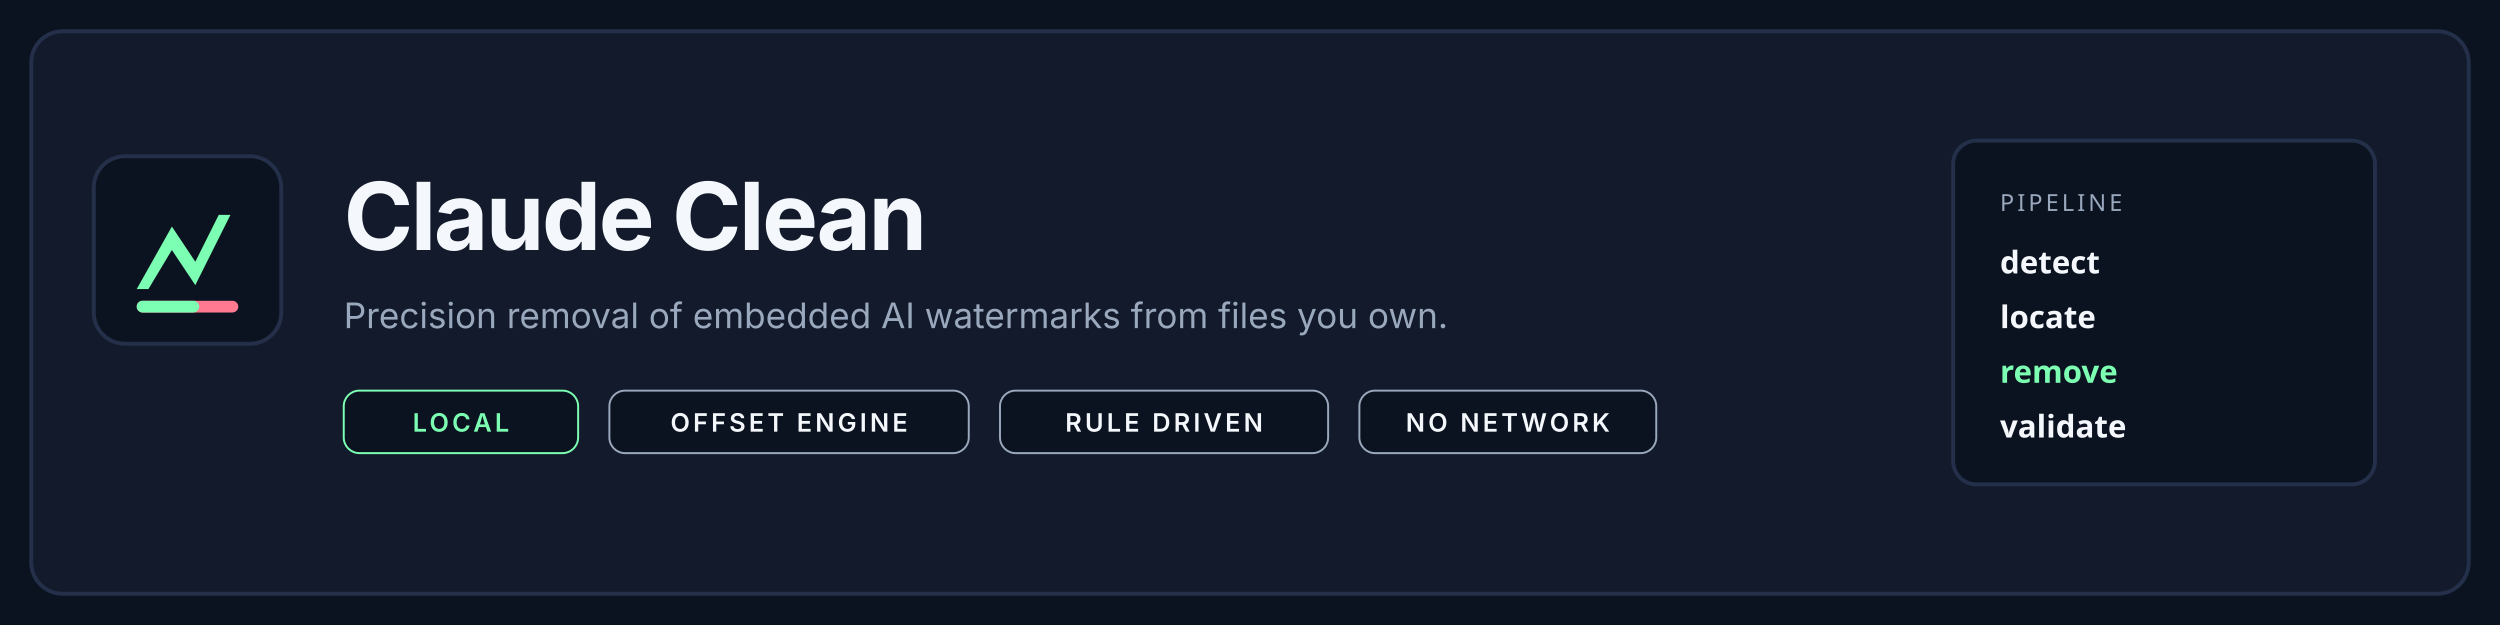
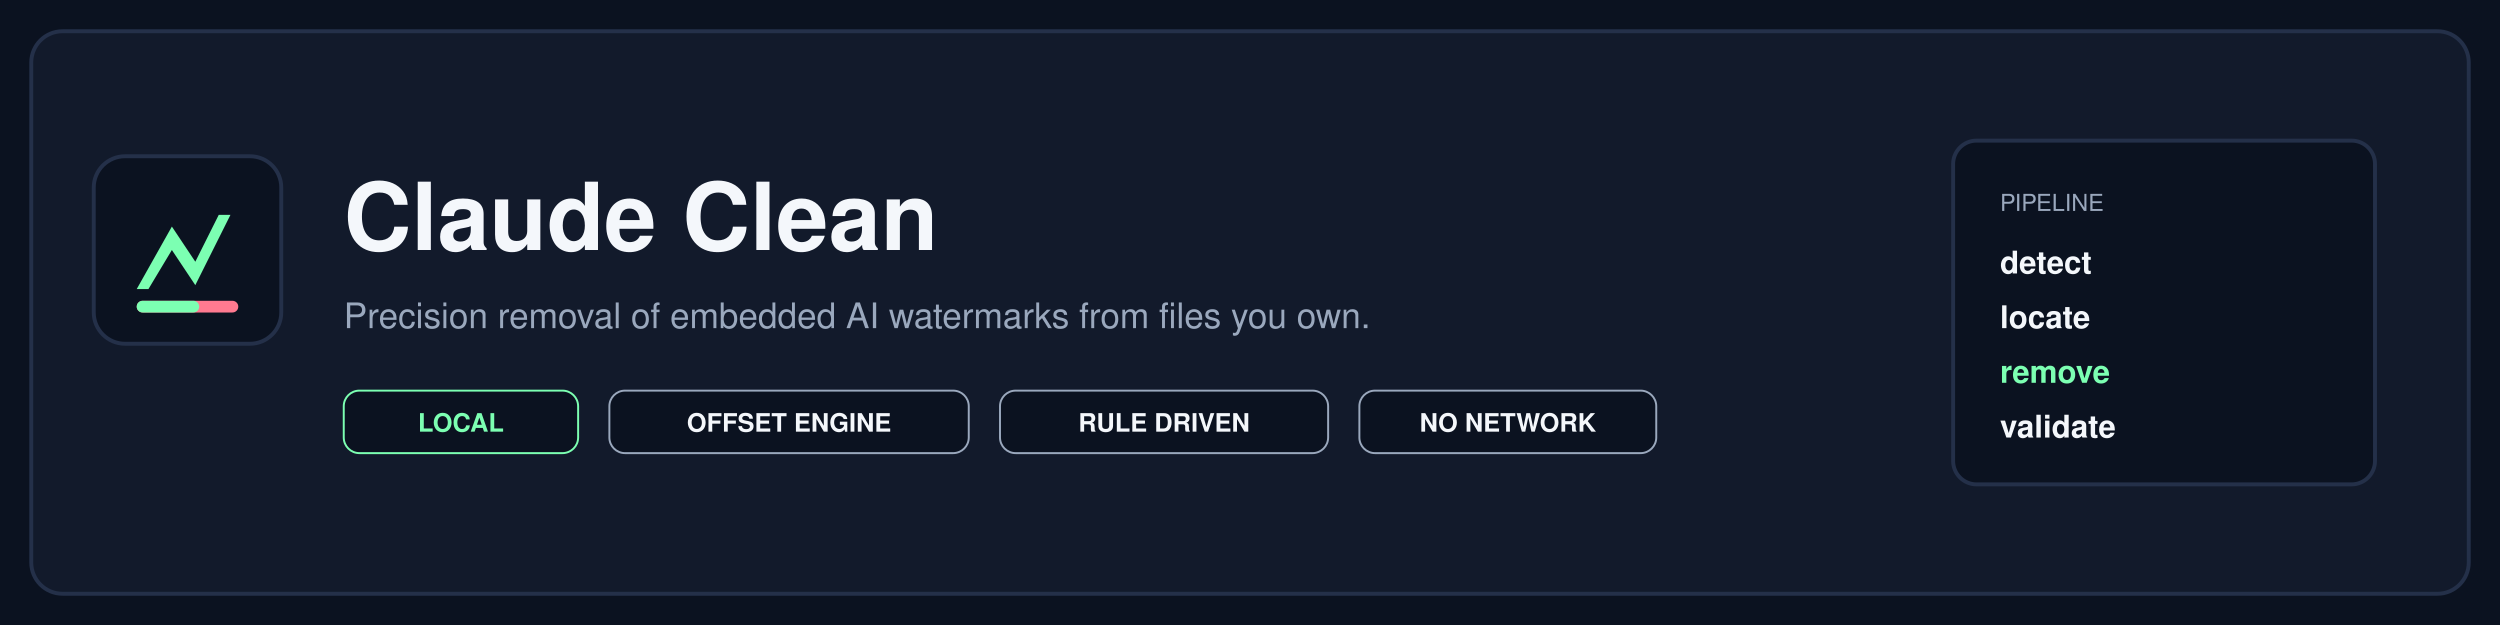
- <svg xmlns="http://www.w3.org/2000/svg" width="1280" height="320" viewBox="0 0 1280 320" role="img" aria-labelledby="title desc">
+ <svg xmlns="http://www.w3.org/2000/svg" width="1280" height="320" viewBox="0 0 1280 320">
  <rect width="1280" height="320" fill="#0B1220" />
  <rect x="16" y="16" width="1248" height="288" rx="16" fill="#121A2B" stroke="#243049" stroke-width="2" />
  <g transform="translate(48, 80)">
    <rect width="96" height="96" rx="16" fill="#0B1220" stroke="#243049" stroke-width="2" />
    <path d="M22 68 L40 36 L52 54 L64 30 L70 30 L52 66 L40 48 L28 68 Z" fill="#7CFFB2" />
    <rect x="22" y="74" width="52" height="6" rx="3" fill="#FF7A90" />
    <rect x="22" y="74" width="32" height="6" rx="3" fill="#7CFFB2" />
  </g>
-   <text x="176" y="128" fill="#F4F7FB" font-family="ui-sans-serif, system-ui, -apple-system, Segoe UI, sans-serif" font-size="48" font-weight="700" letter-spacing="-1.2">Claude Clean</text>
-   <text x="176" y="168" fill="#9AA8BD" font-family="ui-sans-serif, system-ui, -apple-system, Segoe UI, sans-serif" font-size="18">Precision removal of embedded AI watermarks from files you own.</text>
-   <g font-family="ui-sans-serif, system-ui, -apple-system, Segoe UI, sans-serif" font-size="13" font-weight="600" letter-spacing="1.6">
+   <text x="176" y="128" fill="#F4F7FB" font-family="Helvetica, Arial, sans-serif" font-size="48" font-weight="700">Claude Clean</text>
+   <text x="176" y="168" fill="#9AA8BD" font-family="Helvetica, Arial, sans-serif" font-size="18">Precision removal of embedded AI watermarks from files you own.</text>
+   <g font-family="Helvetica, Arial, sans-serif" font-size="13" font-weight="700">
    <rect x="176" y="200" width="120" height="32" rx="8" fill="#0B1220" stroke="#7CFFB2" />
    <text x="236" y="221" text-anchor="middle" fill="#7CFFB2">LOCAL</text>
    <rect x="312" y="200" width="184" height="32" rx="8" fill="#0B1220" stroke="#9AA8BD" />
    <text x="404" y="221" text-anchor="middle" fill="#F4F7FB">OFFSET ENGINE</text>
    <rect x="512" y="200" width="168" height="32" rx="8" fill="#0B1220" stroke="#9AA8BD" />
    <text x="596" y="221" text-anchor="middle" fill="#F4F7FB">RULE DRIVEN</text>
    <rect x="696" y="200" width="152" height="32" rx="8" fill="#0B1220" stroke="#9AA8BD" />
    <text x="772" y="221" text-anchor="middle" fill="#F4F7FB">NO NETWORK</text>
  </g>
-   <g transform="translate(1000, 72)" fill="none" stroke="#243049" stroke-width="2">
-     <rect x="0" y="0" width="216" height="176" rx="12" fill="#0B1220" />
-     <text x="24" y="36" fill="#9AA8BD" font-family="ui-sans-serif, system-ui, sans-serif" font-size="12" letter-spacing="1.6" stroke="none">PIPELINE</text>
-     <text x="24" y="68" fill="#F4F7FB" font-family="ui-sans-serif, system-ui, sans-serif" font-size="16" font-weight="600" stroke="none">detect</text>
-     <text x="24" y="96" fill="#F4F7FB" font-family="ui-sans-serif, system-ui, sans-serif" font-size="16" font-weight="600" stroke="none">locate</text>
-     <text x="24" y="124" fill="#7CFFB2" font-family="ui-sans-serif, system-ui, sans-serif" font-size="16" font-weight="600" stroke="none">remove</text>
-     <text x="24" y="152" fill="#F4F7FB" font-family="ui-sans-serif, system-ui, sans-serif" font-size="16" font-weight="600" stroke="none">validate</text>
+   <g transform="translate(1000, 72)">
+     <rect x="0" y="0" width="216" height="176" rx="12" fill="#0B1220" stroke="#243049" stroke-width="2" />
+     <text x="24" y="36" fill="#9AA8BD" font-family="Helvetica, Arial, sans-serif" font-size="12">PIPELINE</text>
+     <text x="24" y="68" fill="#F4F7FB" font-family="Helvetica, Arial, sans-serif" font-size="16" font-weight="700">detect</text>
+     <text x="24" y="96" fill="#F4F7FB" font-family="Helvetica, Arial, sans-serif" font-size="16" font-weight="700">locate</text>
+     <text x="24" y="124" fill="#7CFFB2" font-family="Helvetica, Arial, sans-serif" font-size="16" font-weight="700">remove</text>
+     <text x="24" y="152" fill="#F4F7FB" font-family="Helvetica, Arial, sans-serif" font-size="16" font-weight="700">validate</text>
  </g>
</svg>
